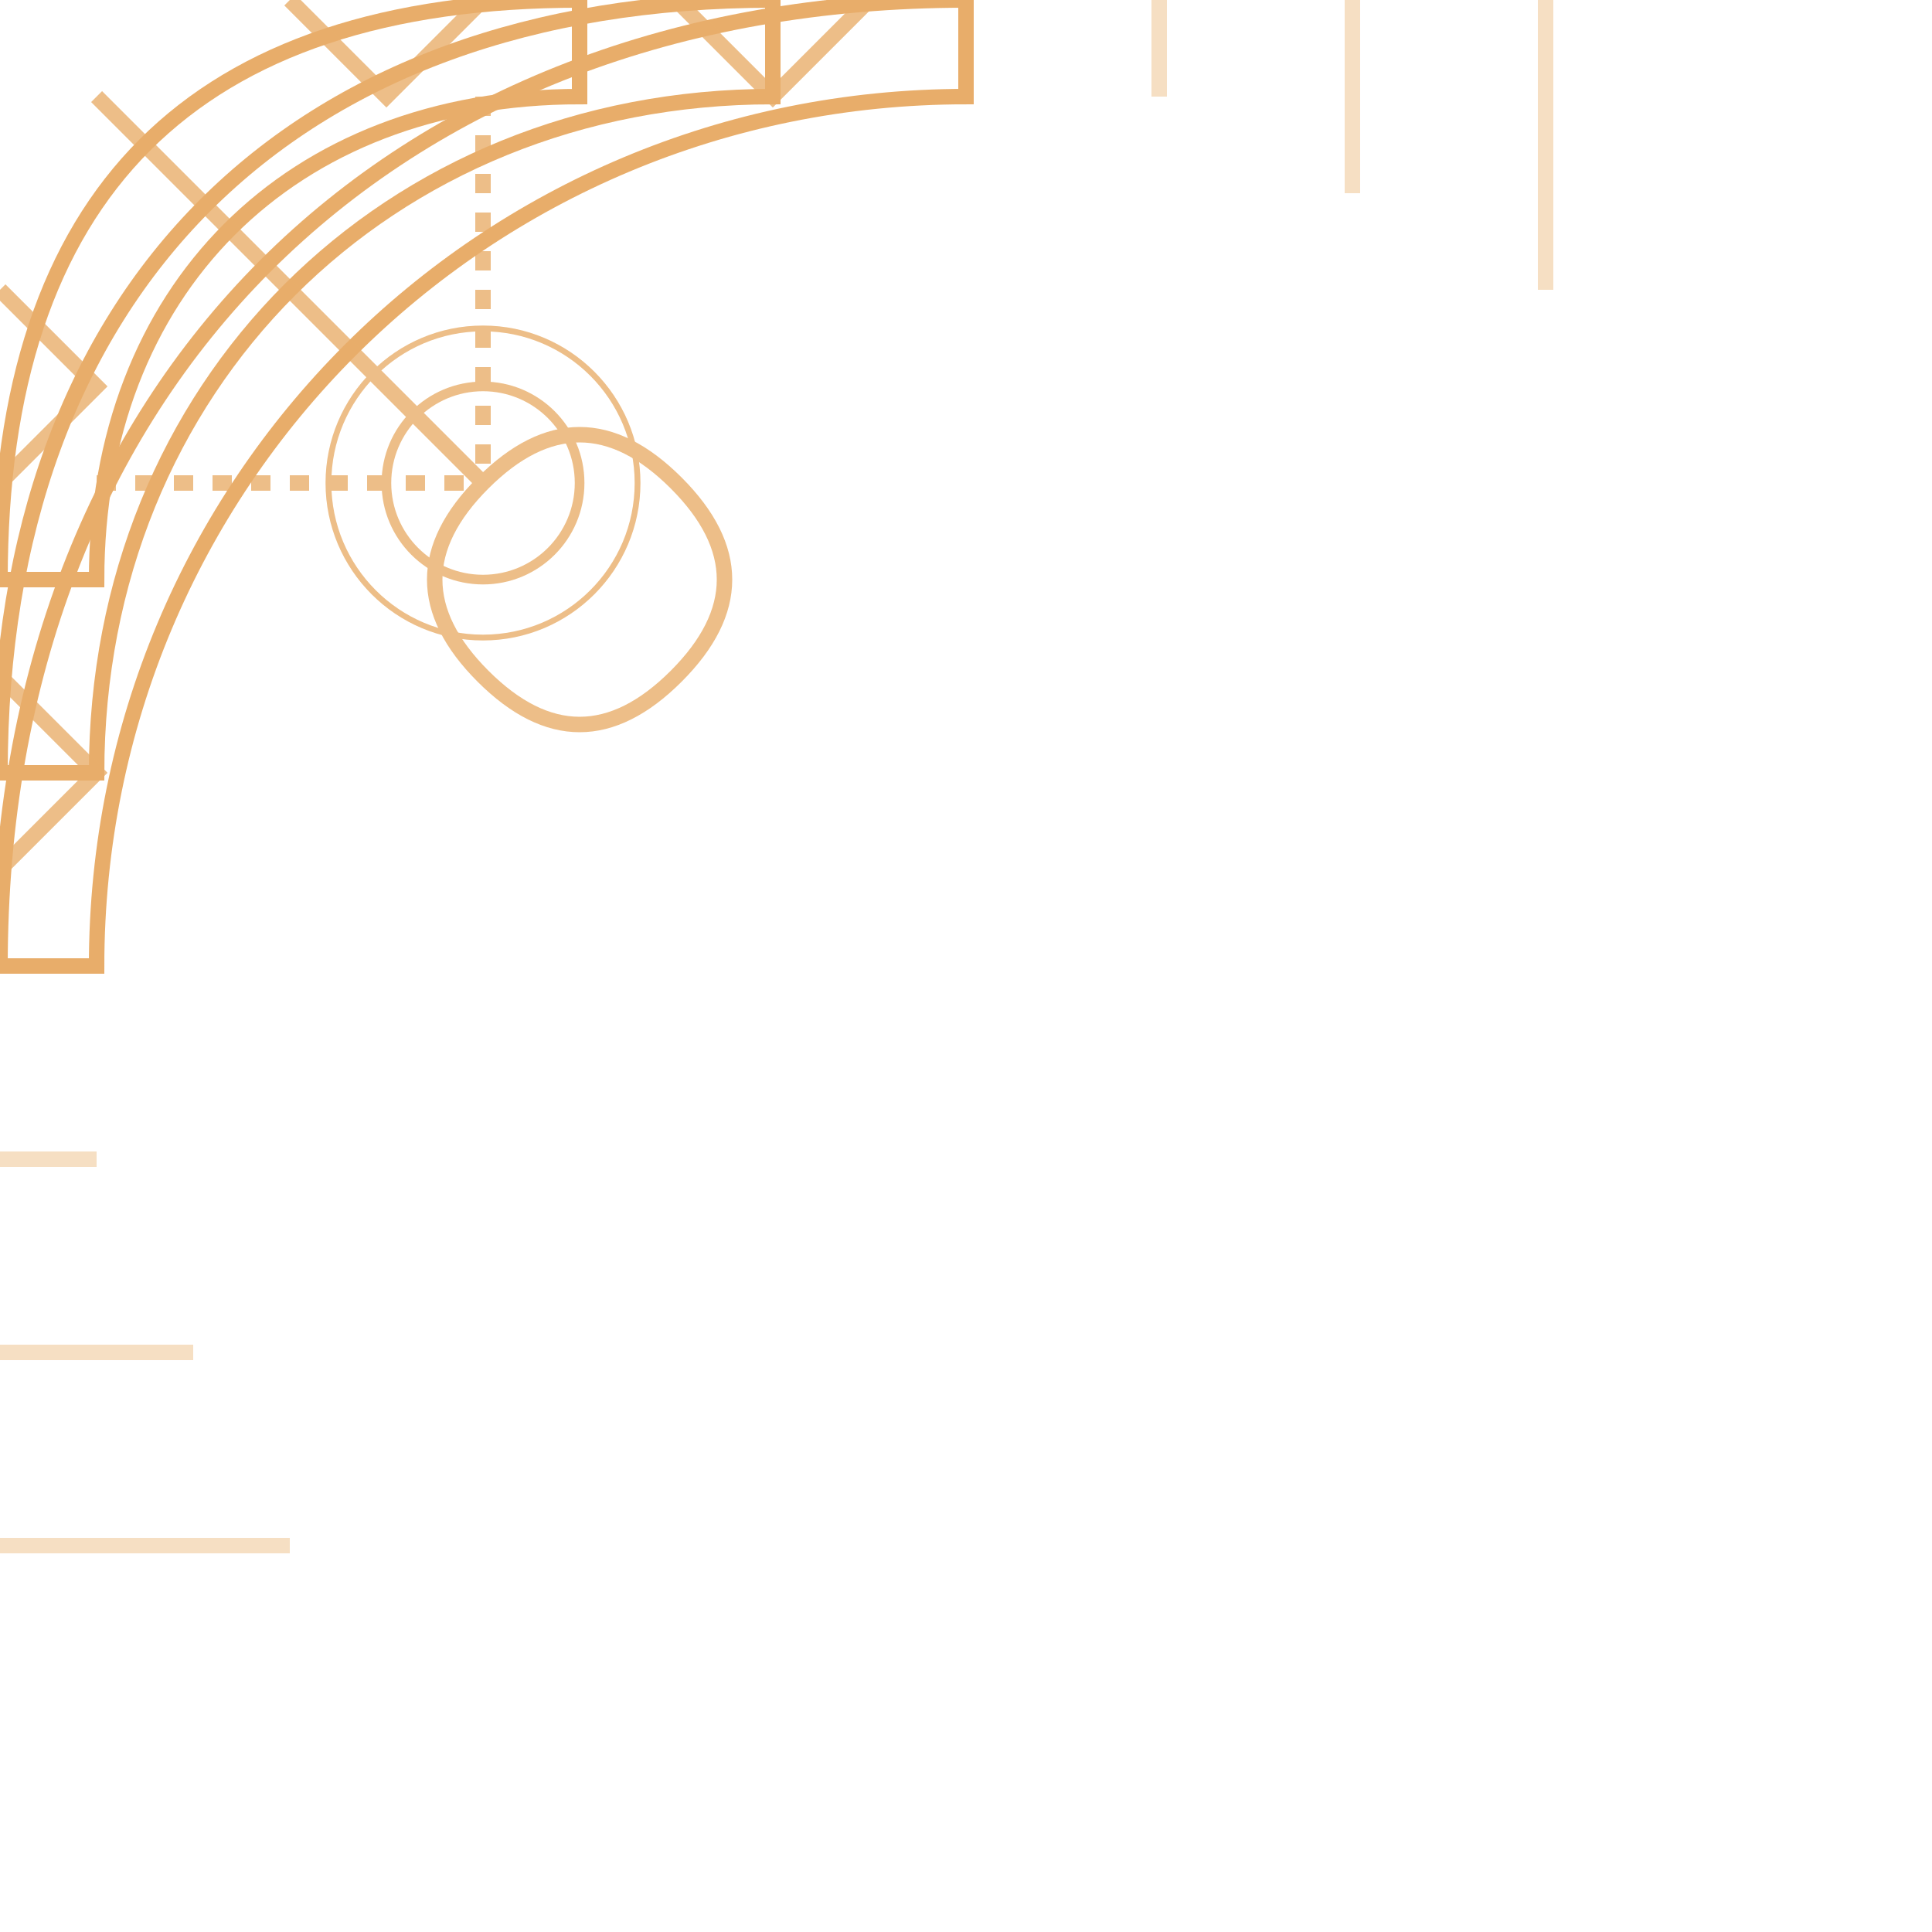
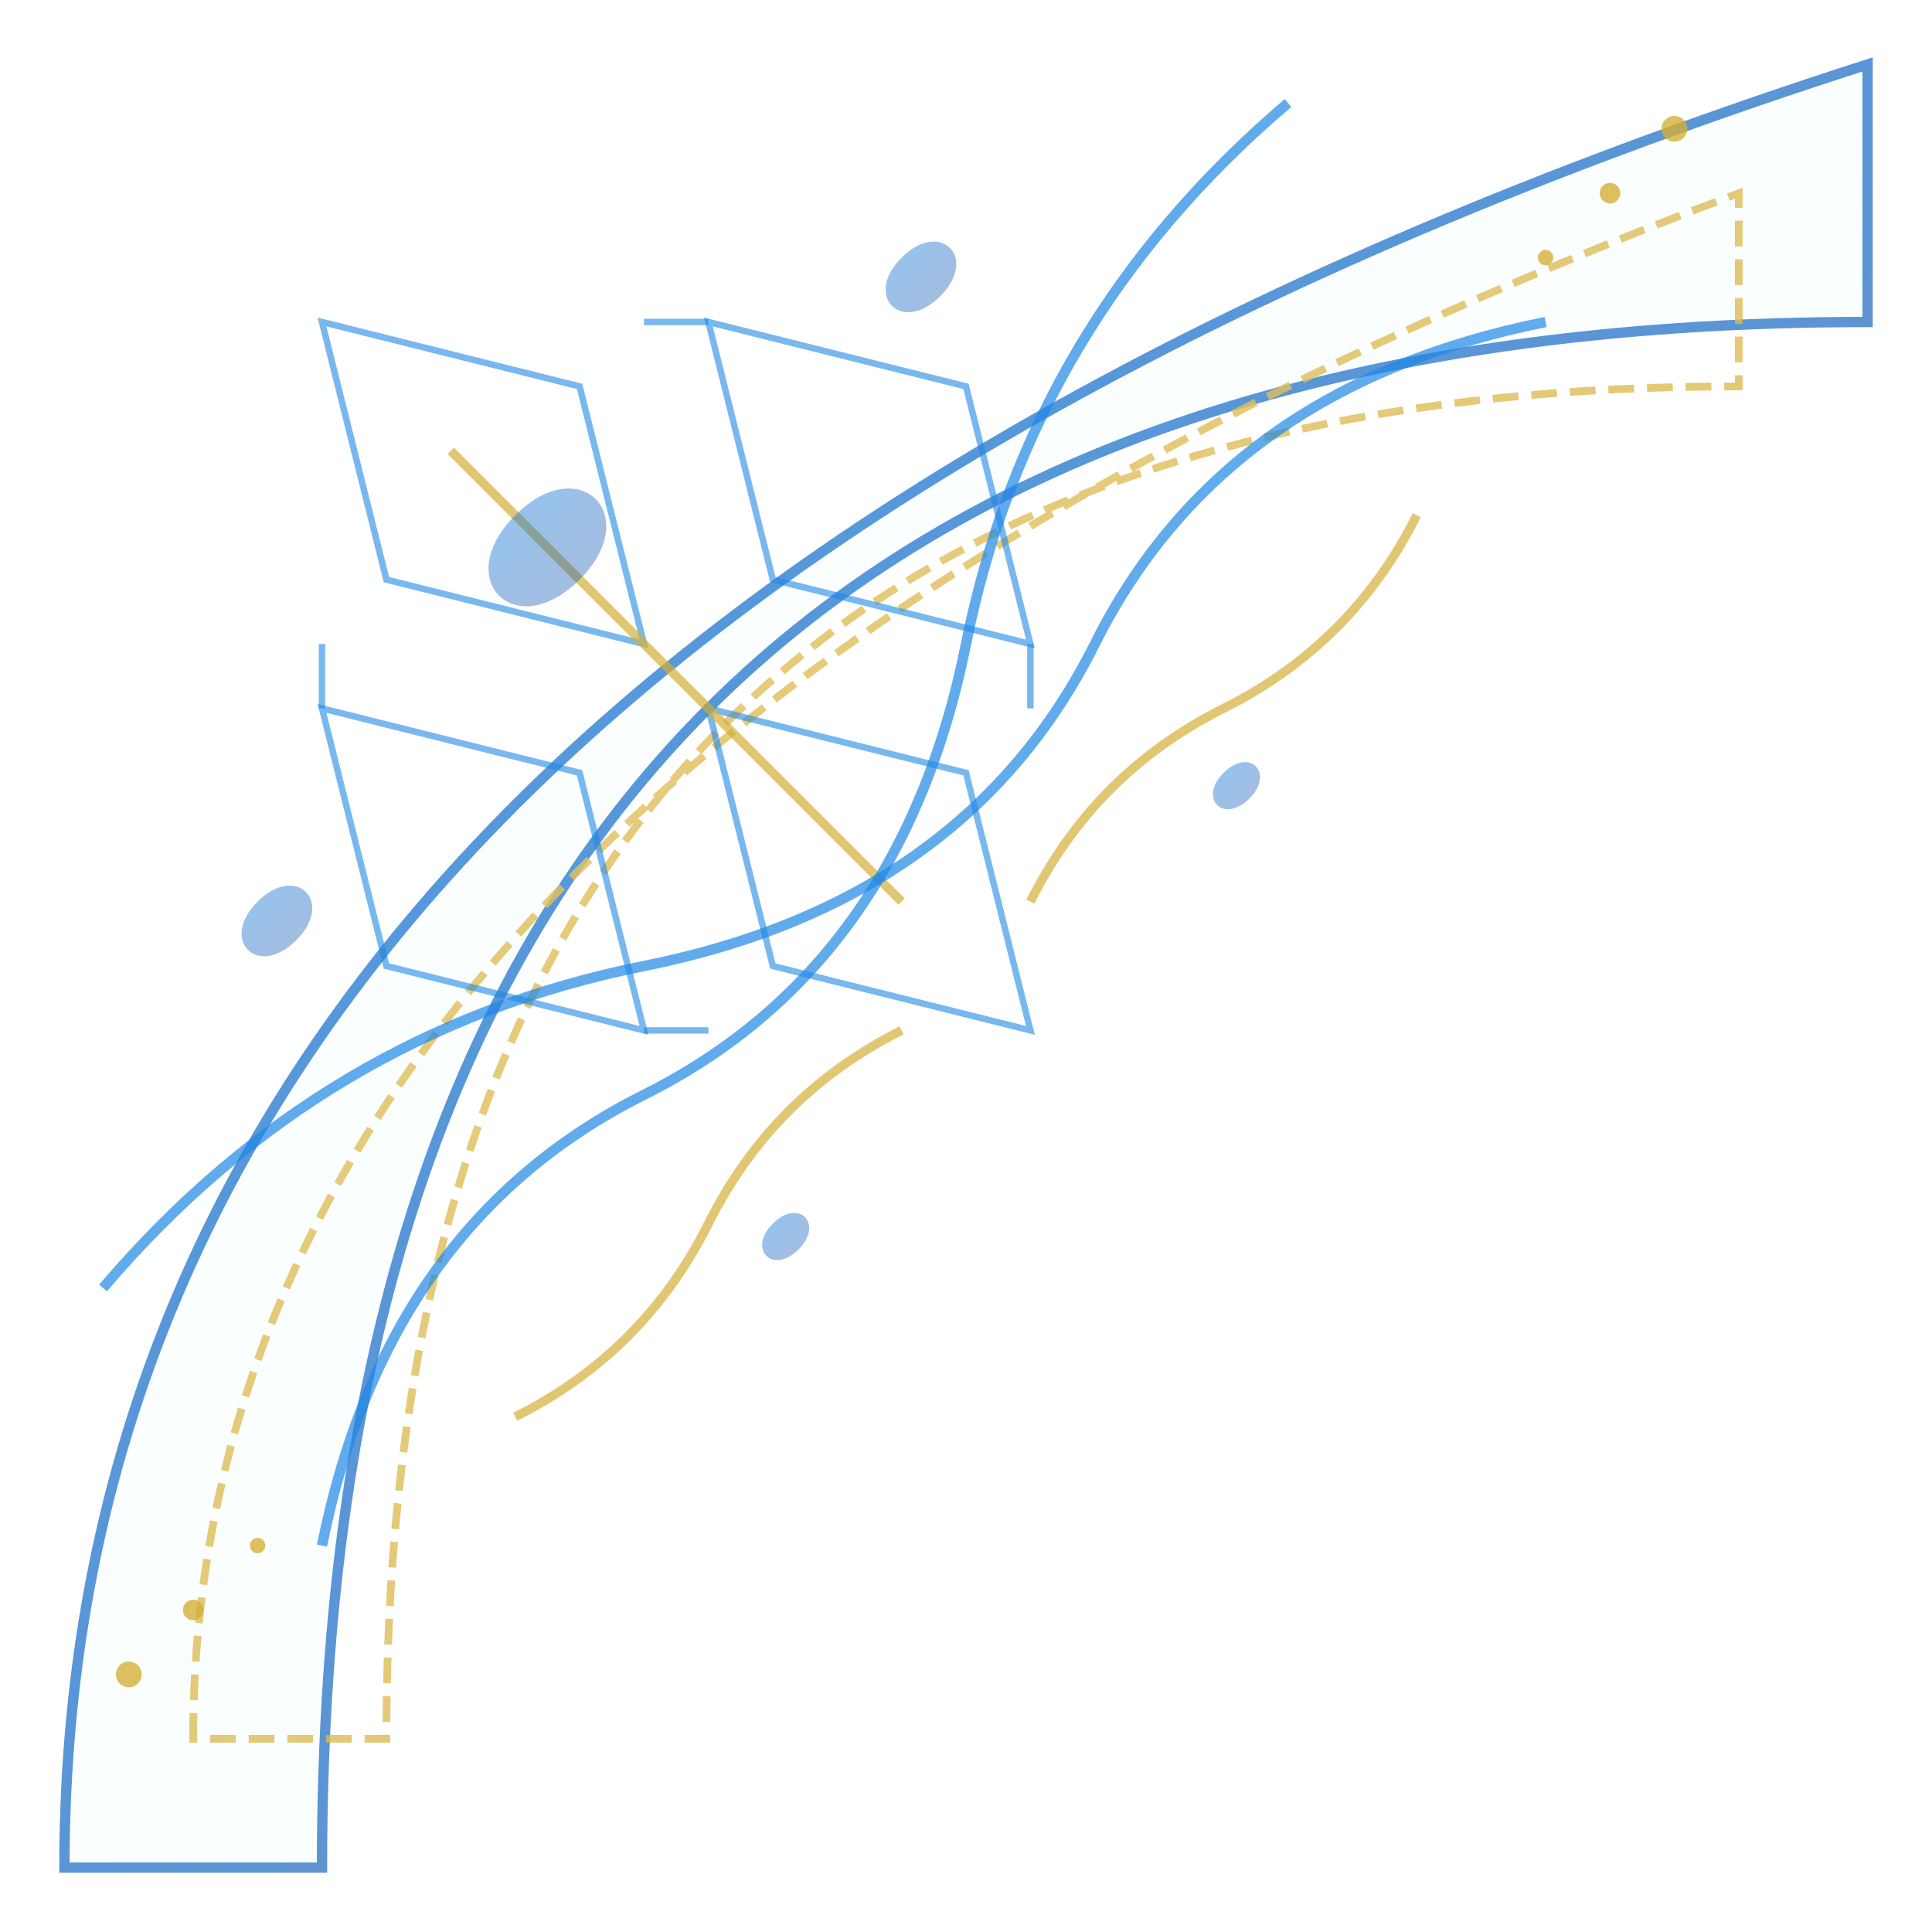
- <svg xmlns="http://www.w3.org/2000/svg" width="100" height="100" viewBox="0 0 100 100">
-   <g fill="none" stroke="#D97706" stroke-width="0.8" opacity="0.6">
-     <path d="M0,30 C0,10 10,0 30,0 L30,5 C15,5 5,15 5,30 Z" />
-     <path d="M0,40 C0,15 15,0 40,0 L40,5 C20,5 5,20 5,40 Z" />
-     <path d="M0,50 C0,20 20,0 50,0 L50,5 C25,5 5,25 5,50 Z" />
-     <g opacity="0.8">
-       <path d="M15,0 L20,5 L25,0" />
-       <path d="M35,0 L40,5 L45,0" />
-       <path d="M0,15 L5,20 L0,25" />
-       <path d="M0,35 L5,40 L0,45" />
-       <path d="M5,5 Q10,10 15,15" />
-       <path d="M15,15 Q20,20 25,25" />
-       <circle cx="25" cy="25" r="5" stroke-width="0.5" />
-       <circle cx="25" cy="25" r="8" stroke-width="0.3" />
-       <path d="M25,25 Q30,20 35,25 Q40,30 35,35 Q30,40 25,35 Q20,30 25,25" />
-       <path d="M25,5 L25,25" stroke-dasharray="1,1" />
-       <path d="M5,25 L25,25" stroke-dasharray="1,1" />
-     </g>
-     <g opacity="0.4">
-       <path d="M0,60 L5,60" />
-       <path d="M0,70 L10,70" />
-       <path d="M0,80 L15,80" />
-       <path d="M60,0 L60,5" />
-       <path d="M70,0 L70,10" />
-       <path d="M80,0 L80,15" />
-     </g>
+ <svg xmlns="http://www.w3.org/2000/svg" width="150" height="150" viewBox="0 0 150 150">
+   <defs>
+     <linearGradient id="goldGradient" x1="0%" y1="0%" x2="100%" y2="100%">
+       <stop offset="0%" stop-color="#E6C975" stop-opacity="0.9" />
+       <stop offset="100%" stop-color="#D4AF37" stop-opacity="0.7" />
+     </linearGradient>
+     <linearGradient id="blueGradient" x1="0%" y1="0%" x2="100%" y2="100%">
+       <stop offset="0%" stop-color="#1E88E5" stop-opacity="0.8" />
+       <stop offset="100%" stop-color="#0D47A1" stop-opacity="0.6" />
+     </linearGradient>
+   </defs>
+   <path d="M5,145 Q5,50 145,5 L145,25 Q25,25 25,145 Z" fill="#FAFEFF" stroke="url(#blueGradient)" stroke-width="0.8" />
+   <path d="M15,135 Q15,60 135,15 L135,30 Q30,30 30,135 Z" fill="none" stroke="url(#goldGradient)" stroke-width="0.6" stroke-dasharray="2,1" />
+   <g transform="translate(25, 25)">
+     <path d="M0,0 L20,5 L25,25 L5,20 Z M30,0 L50,5 L55,25 L35,20 Z M0,30 L20,35 L25,55 L5,50 Z M30,30 L50,35 L55,55 L35,50 Z" fill="none" stroke="#1E88E5" stroke-width="0.5" opacity="0.6" />
+     <path d="M25,0 L30,0 M25,55 L30,55 M0,25 L0,30 M55,25 L55,30" stroke="#1E88E5" stroke-width="0.5" opacity="0.6" />
+     <path d="M10,10 Q27.5,27.5 45,45" fill="none" stroke="#D4AF37" stroke-width="0.7" opacity="0.7" />
  </g>
+   <path d="M8,100 Q25,80 50,75 Q75,70 85,50 Q95,30 120,25" fill="none" stroke="#1E88E5" stroke-width="0.8" opacity="0.7" />
+   <path d="M100,8 Q80,25 75,50 Q70,75 50,85 Q30,95 25,120" fill="none" stroke="#1E88E5" stroke-width="0.8" opacity="0.7" />
+   <g fill="url(#blueGradient)" opacity="0.6">
+     <path d="M40,40 C45,35 50,40 45,45 C40,50 35,45 40,40 Z" />
+     <path d="M70,20 C73,17 76,20 73,23 C70,26 67,23 70,20 Z" />
+     <path d="M20,70 C23,67 26,70 23,73 C20,76 17,73 20,70 Z" />
+     <path d="M95,60 C97,58 99,60 97,62 C95,64 93,62 95,60 Z" />
+     <path d="M60,95 C62,93 64,95 62,97 C60,99 58,97 60,95 Z" />
+   </g>
+   <g fill="#D4AF37" opacity="0.8">
+     <circle cx="10" cy="130" r="1" />
+     <circle cx="15" cy="125" r="0.8" />
+     <circle cx="20" cy="120" r="0.6" />
+     <circle cx="130" cy="10" r="1" />
+     <circle cx="125" cy="15" r="0.8" />
+     <circle cx="120" cy="20" r="0.6" />
+   </g>
+   <path d="M40,110 Q50,105 55,95 Q60,85 70,80" fill="none" stroke="#D4AF37" stroke-width="0.7" opacity="0.7" />
+   <path d="M110,40 Q105,50 95,55 Q85,60 80,70" fill="none" stroke="#D4AF37" stroke-width="0.7" opacity="0.7" />
</svg>
